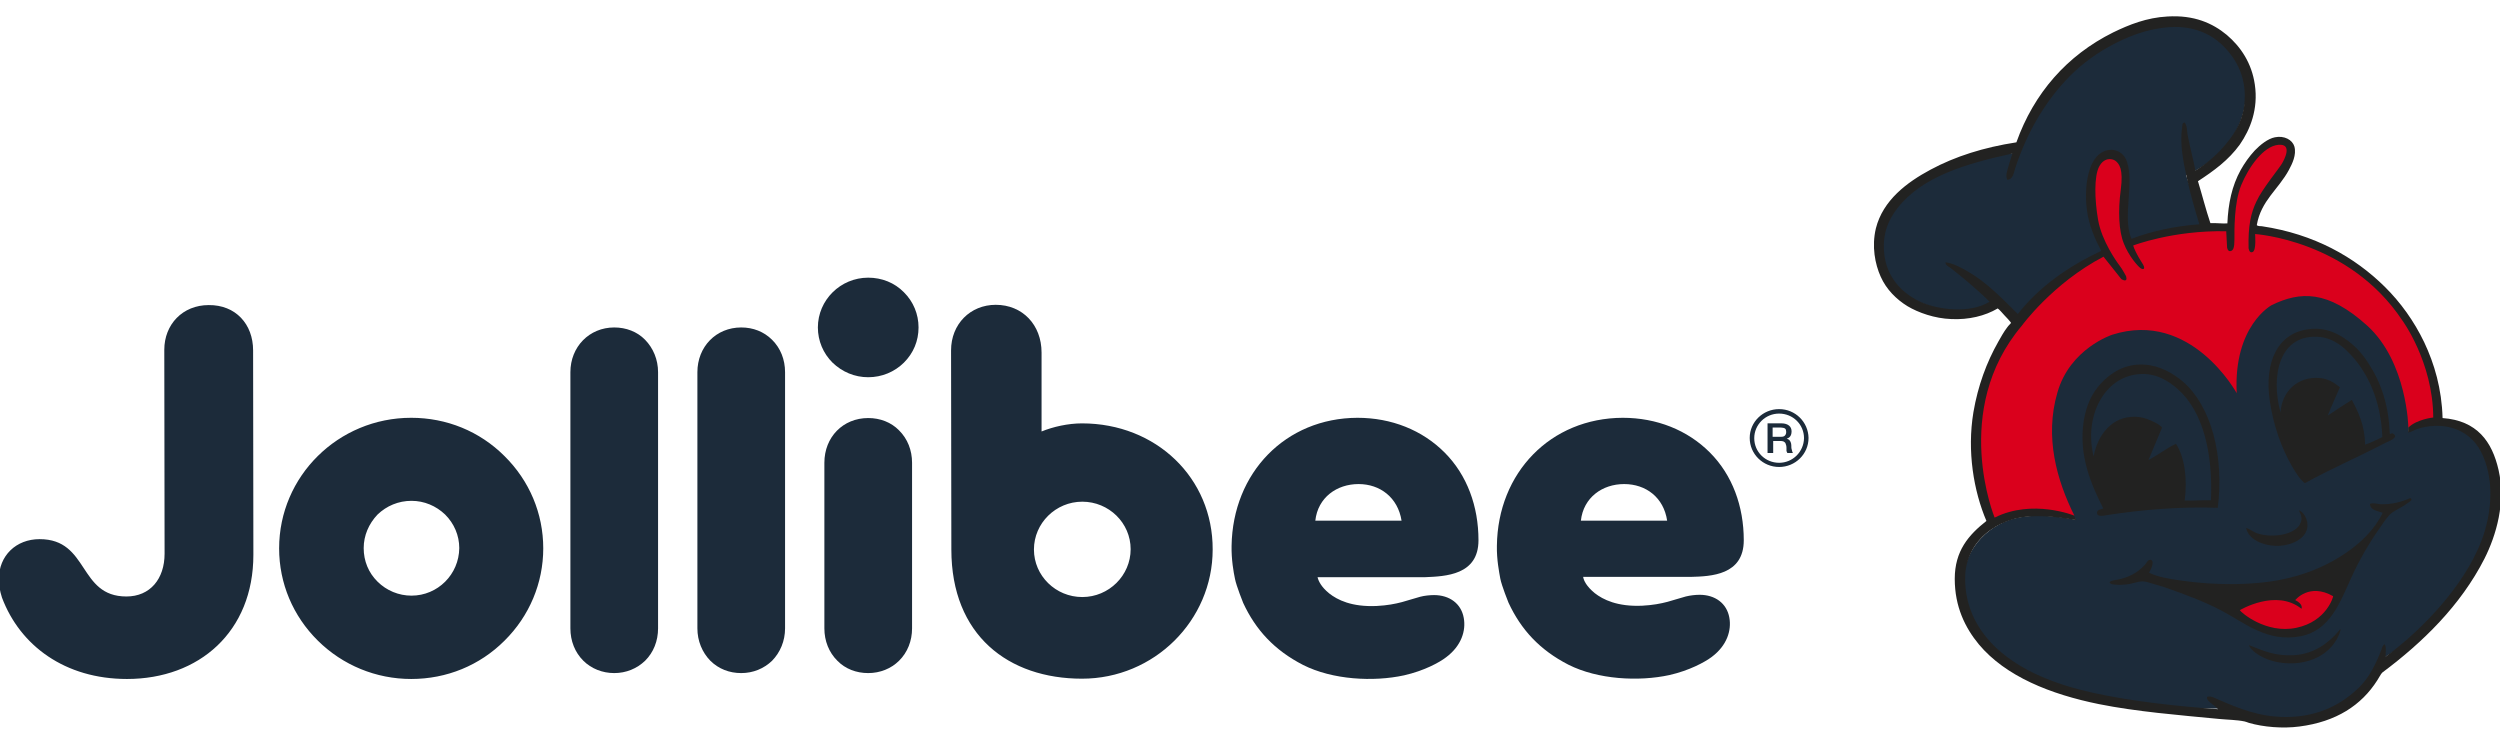
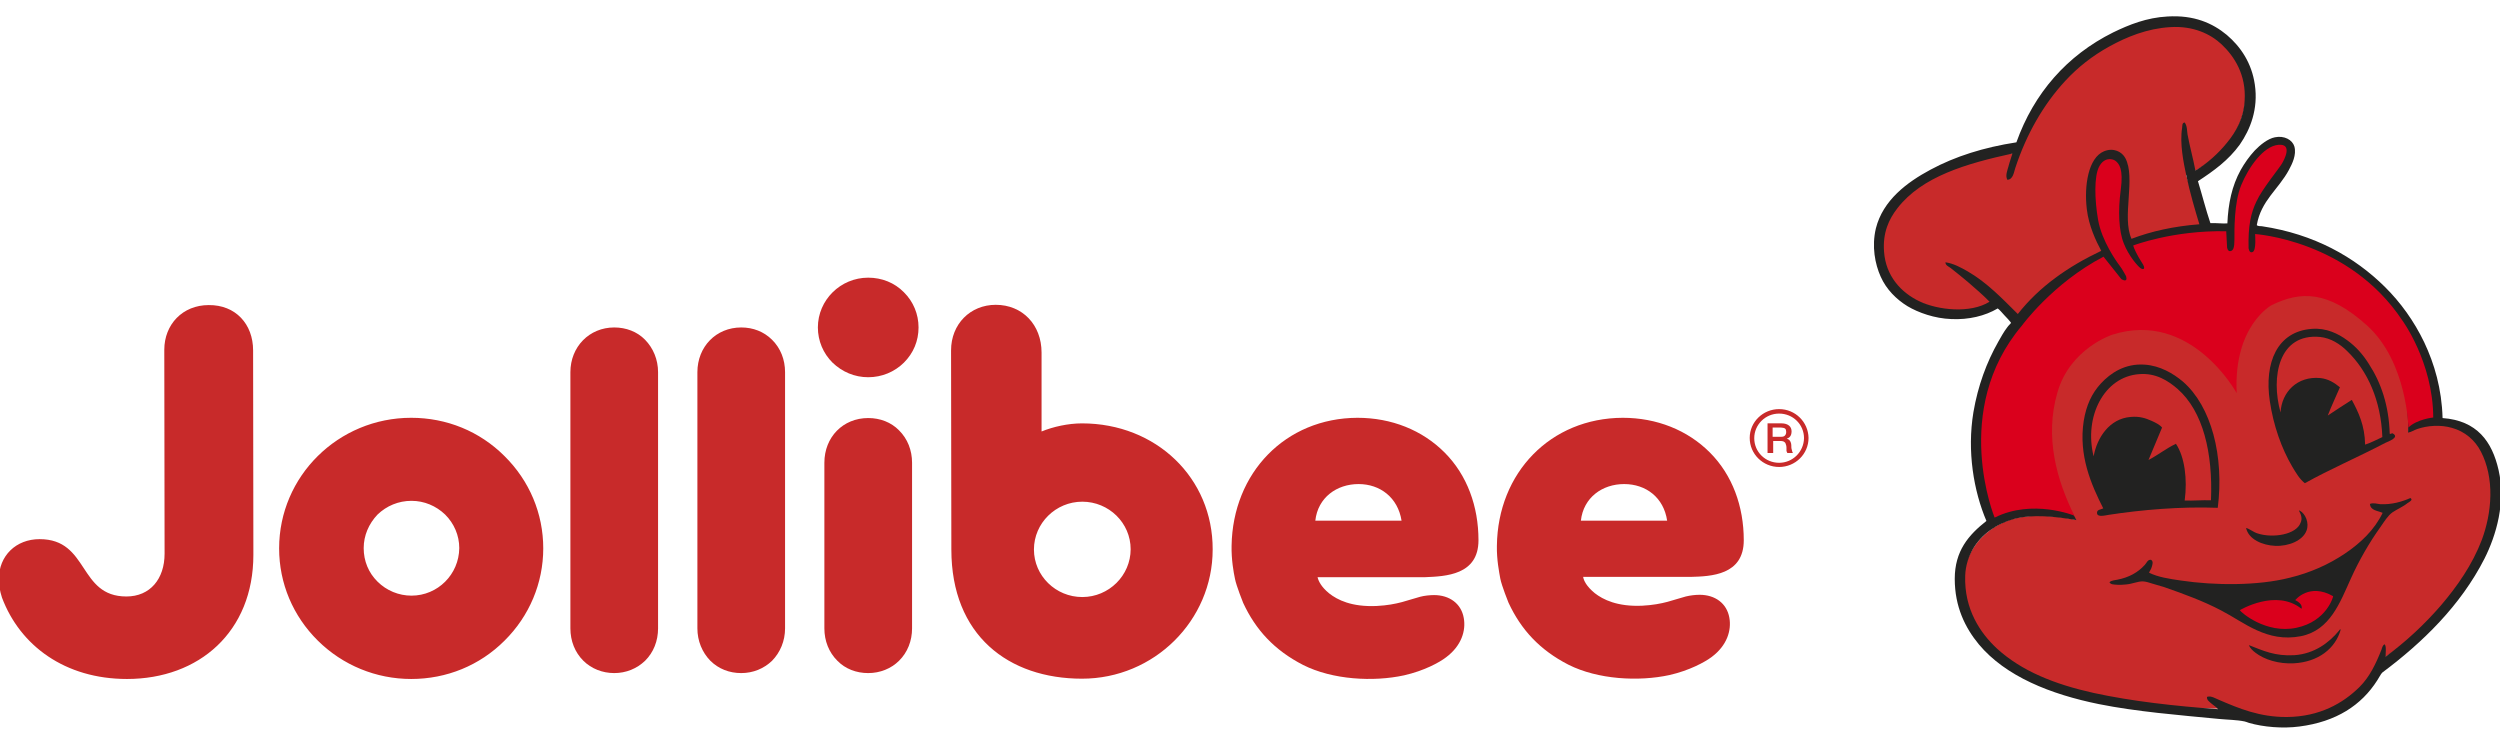
<svg xmlns="http://www.w3.org/2000/svg" width="120" height="35" viewBox="0 0 120 35" fill="none">
-   <path d="M41.674 13.328C40.344 13.328 39.258 14.402 39.258 15.717C39.258 16.362 39.516 16.966 39.964 17.409C40.425 17.852 41.023 18.107 41.674 18.107C42.326 18.107 42.937 17.852 43.385 17.409C43.846 16.952 44.09 16.362 44.09 15.717C44.09 15.086 43.846 14.482 43.385 14.026C42.937 13.57 42.326 13.328 41.674 13.328Z" fill="#1C2B3A" />
-   <path d="M29.483 15.718C28.288 15.718 27.379 16.644 27.379 17.865V30.161C27.379 30.765 27.596 31.315 28.003 31.718C28.383 32.094 28.913 32.308 29.483 32.308C30.053 32.308 30.569 32.094 30.963 31.718C31.37 31.315 31.587 30.765 31.587 30.161V17.865C31.587 17.261 31.356 16.711 30.963 16.308C30.582 15.919 30.053 15.718 29.483 15.718Z" fill="#1C2B3A" />
-   <path d="M35.579 15.718C34.37 15.718 33.475 16.644 33.475 17.865V30.161C33.475 30.765 33.705 31.315 34.099 31.718C34.493 32.107 35.008 32.308 35.579 32.308C36.149 32.308 36.665 32.094 37.058 31.718C37.452 31.315 37.683 30.765 37.683 30.161V17.865C37.683 17.261 37.466 16.711 37.058 16.308C36.665 15.919 36.149 15.718 35.579 15.718Z" fill="#1C2B3A" />
-   <path d="M41.674 20.066C40.466 20.066 39.57 20.979 39.57 22.214V30.16C39.57 30.764 39.788 31.315 40.195 31.717C40.575 32.107 41.104 32.308 41.674 32.308C42.245 32.308 42.774 32.093 43.154 31.717C43.561 31.315 43.779 30.764 43.779 30.16V22.214C43.779 21.61 43.561 21.06 43.154 20.657C42.774 20.268 42.245 20.066 41.674 20.066Z" fill="#1C2B3A" />
-   <path d="M19.737 20.054C16.235 20.054 13.398 22.859 13.398 26.322C13.398 28 14.063 29.57 15.258 30.752C16.452 31.933 18.054 32.591 19.737 32.591C21.434 32.591 23.022 31.946 24.217 30.752C25.411 29.57 26.076 27.987 26.076 26.322C26.076 24.644 25.411 23.074 24.217 21.893C23.022 20.698 21.434 20.054 19.737 20.054ZM19.751 28.591C19.14 28.591 18.556 28.349 18.122 27.919C17.687 27.49 17.457 26.926 17.457 26.309C17.457 25.705 17.701 25.141 18.122 24.698C18.556 24.282 19.126 24.04 19.751 24.04C20.362 24.04 20.932 24.282 21.366 24.698C21.8 25.128 22.045 25.705 22.045 26.309C22.031 27.57 21.013 28.591 19.751 28.591ZM51.936 20.322C51.271 20.322 50.552 20.483 49.995 20.711V16.926C49.995 15.584 49.072 14.631 47.796 14.631C46.574 14.631 45.651 15.557 45.651 16.819L45.665 26.376C45.665 30.497 48.407 32.577 51.936 32.577C55.398 32.577 58.208 29.785 58.208 26.376C58.221 22.94 55.493 20.322 51.936 20.322ZM51.95 28.658C50.674 28.658 49.629 27.638 49.629 26.376C49.629 25.114 50.674 24.081 51.95 24.081C53.226 24.081 54.271 25.101 54.271 26.362C54.271 27.624 53.226 28.658 51.95 28.658ZM12.149 16.819C12.149 16.819 12.162 26.617 12.162 26.631C12.162 30.322 9.556 32.591 6.095 32.591C3.122 32.591 0.963 30.993 0.095 28.685C-0.014 28.349 -0.055 28.067 -0.055 27.799C-0.055 26.671 0.773 25.879 1.9 25.879C4.289 25.879 3.746 28.631 6.067 28.631C7.208 28.631 7.9 27.785 7.9 26.577L7.886 16.792C7.886 15.57 8.769 14.644 10.018 14.644C11.307 14.631 12.149 15.557 12.149 16.819Z" fill="#1C2B3A" />
-   <path d="M70.967 25.933C70.967 24.309 70.424 22.805 69.338 21.718C68.266 20.644 66.786 20.054 65.157 20.054C61.709 20.067 59.171 22.685 59.116 26.201C59.103 26.859 59.211 27.463 59.279 27.785C59.347 28.134 59.673 28.94 59.673 28.94C60.27 30.228 61.166 31.208 62.551 31.919C63.962 32.631 65.917 32.738 67.397 32.416C68.347 32.201 69.094 31.799 69.42 31.544C70.153 30.993 70.37 30.268 70.261 29.664C70.139 28.966 69.569 28.564 68.836 28.564C68.632 28.564 68.374 28.591 68.171 28.644C67.601 28.792 67.098 29.034 66.08 29.087C64.872 29.141 64.193 28.792 63.8 28.483C63.406 28.161 63.284 27.879 63.243 27.705H68.401C69.379 27.664 70.967 27.611 70.967 25.933ZM65.211 23.235C66.243 23.235 67.098 23.879 67.275 24.993H63.135C63.257 23.879 64.166 23.235 65.211 23.235Z" fill="#1C2B3A" />
-   <path d="M83.701 25.933C83.701 24.309 83.158 22.805 82.072 21.718C81 20.644 79.52 20.054 77.891 20.054C74.43 20.067 71.891 22.685 71.851 26.201C71.837 26.859 71.959 27.463 72.014 27.772C72.081 28.121 72.407 28.926 72.407 28.926C73.004 30.215 73.9 31.195 75.285 31.906C76.697 32.617 78.652 32.725 80.131 32.403C81.081 32.188 81.828 31.785 82.167 31.53C82.9 30.98 83.118 30.255 83.009 29.651C82.887 28.953 82.317 28.55 81.584 28.55C81.38 28.55 81.136 28.577 80.918 28.631C80.348 28.779 79.846 29.02 78.828 29.074C77.633 29.128 76.941 28.779 76.547 28.47C76.154 28.148 76.018 27.866 75.991 27.691H81.149C82.127 27.665 83.701 27.611 83.701 25.933ZM77.959 23.235C79.004 23.235 79.86 23.879 80.023 24.993H75.882C76.004 23.879 76.914 23.235 77.959 23.235Z" fill="#1C2B3A" />
-   <path d="M85.398 19.637C84.624 19.637 83.986 20.254 83.986 21.019C83.986 21.798 84.624 22.415 85.398 22.415C86.172 22.415 86.81 21.798 86.81 21.019C86.796 20.254 86.172 19.637 85.398 19.637ZM85.398 22.214C84.733 22.214 84.204 21.69 84.204 21.033C84.204 20.388 84.733 19.852 85.398 19.852C86.063 19.852 86.593 20.375 86.593 21.033C86.579 21.69 86.05 22.214 85.398 22.214Z" fill="#1C2B3A" />
-   <path d="M84.842 20.321H85.52C85.67 20.321 85.792 20.362 85.874 20.429C85.955 20.496 85.996 20.59 85.996 20.71C85.996 20.778 85.982 20.831 85.969 20.872C85.955 20.912 85.928 20.952 85.901 20.979C85.874 21.006 85.846 21.019 85.819 21.033C85.792 21.046 85.778 21.046 85.765 21.059C85.778 21.059 85.806 21.073 85.833 21.086C85.86 21.1 85.887 21.113 85.901 21.14C85.928 21.167 85.941 21.194 85.955 21.234C85.969 21.274 85.982 21.315 85.982 21.368C85.982 21.449 85.982 21.529 86.009 21.596C86.023 21.664 86.036 21.717 86.064 21.744H85.792C85.778 21.717 85.765 21.677 85.751 21.65C85.751 21.61 85.751 21.583 85.751 21.543C85.751 21.476 85.751 21.422 85.738 21.382C85.724 21.341 85.711 21.301 85.697 21.261C85.67 21.234 85.643 21.207 85.616 21.194C85.575 21.18 85.534 21.167 85.48 21.167H85.113V21.744H84.842V20.321ZM85.086 20.966H85.493C85.575 20.966 85.629 20.952 85.67 20.912C85.711 20.872 85.738 20.818 85.738 20.737C85.738 20.697 85.724 20.657 85.724 20.63C85.711 20.603 85.697 20.576 85.67 20.563C85.643 20.549 85.616 20.536 85.588 20.536C85.561 20.536 85.534 20.523 85.493 20.523H85.086V20.966Z" fill="#1C2B3A" />
-   <path fill-rule="evenodd" clip-rule="evenodd" d="M99.651 24.952C99.651 24.952 97.954 24.549 96.651 24.898C95.347 25.247 94.085 26.509 94.248 28.268C94.424 30.04 96.026 33.946 106.451 34.013C106.451 34.013 109.737 35.274 111.868 34.187C113.999 33.1 114.515 31.516 114.515 31.516C114.515 31.516 118.845 29.006 119.823 24.335C119.823 24.335 119.877 18.711 115.587 20.724C115.587 20.724 116.252 14.08 110.035 14.026L105.827 11.127L104.931 8.402C104.931 8.402 108.121 7.248 107.782 3.838C107.442 0.415 102.854 0.697 101.022 2.214C101.022 2.214 98.999 2.657 96.596 7.355C96.596 7.355 91.777 7.596 90.393 10.899C89.008 14.2 93.976 15.664 95.877 14.684L97.071 15.409C97.071 15.409 97.451 22.603 99.651 24.952Z" fill="#1C2B3A" />
+   <path d="M41.674 13.328C40.344 13.328 39.258 14.402 39.258 15.717C39.258 16.362 39.516 16.966 39.964 17.409C40.425 17.852 41.023 18.107 41.674 18.107C42.326 18.107 42.937 17.852 43.385 17.409C43.846 16.952 44.09 16.362 44.09 15.717C44.09 15.086 43.846 14.482 43.385 14.026C42.937 13.57 42.326 13.328 41.674 13.328Z" fill="#C82A2A" />
+   <path d="M29.483 15.718C28.288 15.718 27.379 16.644 27.379 17.865V30.161C27.379 30.765 27.596 31.315 28.003 31.718C28.383 32.094 28.913 32.308 29.483 32.308C30.053 32.308 30.569 32.094 30.963 31.718C31.37 31.315 31.587 30.765 31.587 30.161V17.865C31.587 17.261 31.356 16.711 30.963 16.308C30.582 15.919 30.053 15.718 29.483 15.718Z" fill="#C82A2A" />
+   <path d="M35.579 15.718C34.37 15.718 33.475 16.644 33.475 17.865V30.161C33.475 30.765 33.705 31.315 34.099 31.718C34.493 32.107 35.008 32.308 35.579 32.308C36.149 32.308 36.665 32.094 37.058 31.718C37.452 31.315 37.683 30.765 37.683 30.161V17.865C37.683 17.261 37.466 16.711 37.058 16.308C36.665 15.919 36.149 15.718 35.579 15.718Z" fill="#C82A2A" />
+   <path d="M41.674 20.066C40.466 20.066 39.57 20.979 39.57 22.214V30.16C39.57 30.764 39.788 31.315 40.195 31.717C40.575 32.107 41.104 32.308 41.674 32.308C42.245 32.308 42.774 32.093 43.154 31.717C43.561 31.315 43.779 30.764 43.779 30.16V22.214C43.779 21.61 43.561 21.06 43.154 20.657C42.774 20.268 42.245 20.066 41.674 20.066Z" fill="#C82A2A" />
+   <path d="M19.737 20.054C16.235 20.054 13.398 22.859 13.398 26.322C13.398 28 14.063 29.57 15.258 30.752C16.452 31.933 18.054 32.591 19.737 32.591C21.434 32.591 23.022 31.946 24.217 30.752C25.411 29.57 26.076 27.987 26.076 26.322C26.076 24.644 25.411 23.074 24.217 21.893C23.022 20.698 21.434 20.054 19.737 20.054ZM19.751 28.591C19.14 28.591 18.556 28.349 18.122 27.919C17.687 27.49 17.457 26.926 17.457 26.309C17.457 25.705 17.701 25.141 18.122 24.698C18.556 24.282 19.126 24.04 19.751 24.04C20.362 24.04 20.932 24.282 21.366 24.698C21.8 25.128 22.045 25.705 22.045 26.309C22.031 27.57 21.013 28.591 19.751 28.591ZM51.936 20.322C51.271 20.322 50.552 20.483 49.995 20.711V16.926C49.995 15.584 49.072 14.631 47.796 14.631C46.574 14.631 45.651 15.557 45.651 16.819L45.665 26.376C45.665 30.497 48.407 32.577 51.936 32.577C55.398 32.577 58.208 29.785 58.208 26.376C58.221 22.94 55.493 20.322 51.936 20.322ZM51.95 28.658C50.674 28.658 49.629 27.638 49.629 26.376C49.629 25.114 50.674 24.081 51.95 24.081C53.226 24.081 54.271 25.101 54.271 26.362C54.271 27.624 53.226 28.658 51.95 28.658ZM12.149 16.819C12.149 16.819 12.162 26.617 12.162 26.631C12.162 30.322 9.556 32.591 6.095 32.591C3.122 32.591 0.963 30.993 0.095 28.685C-0.014 28.349 -0.055 28.067 -0.055 27.799C-0.055 26.671 0.773 25.879 1.9 25.879C4.289 25.879 3.746 28.631 6.067 28.631C7.208 28.631 7.9 27.785 7.9 26.577L7.886 16.792C7.886 15.57 8.769 14.644 10.018 14.644C11.307 14.631 12.149 15.557 12.149 16.819Z" fill="#C82A2A" />
+   <path d="M70.967 25.933C70.967 24.309 70.424 22.805 69.338 21.718C68.266 20.644 66.786 20.054 65.157 20.054C61.709 20.067 59.171 22.685 59.116 26.201C59.103 26.859 59.211 27.463 59.279 27.785C59.347 28.134 59.673 28.94 59.673 28.94C60.27 30.228 61.166 31.208 62.551 31.919C63.962 32.631 65.917 32.738 67.397 32.416C68.347 32.201 69.094 31.799 69.42 31.544C70.153 30.993 70.37 30.268 70.261 29.664C70.139 28.966 69.569 28.564 68.836 28.564C68.632 28.564 68.374 28.591 68.171 28.644C67.601 28.792 67.098 29.034 66.08 29.087C64.872 29.141 64.193 28.792 63.8 28.483C63.406 28.161 63.284 27.879 63.243 27.705H68.401C69.379 27.664 70.967 27.611 70.967 25.933ZM65.211 23.235C66.243 23.235 67.098 23.879 67.275 24.993H63.135C63.257 23.879 64.166 23.235 65.211 23.235Z" fill="#C82A2A" />
+   <path d="M83.701 25.933C83.701 24.309 83.158 22.805 82.072 21.718C81 20.644 79.52 20.054 77.891 20.054C74.43 20.067 71.891 22.685 71.851 26.201C71.837 26.859 71.959 27.463 72.014 27.772C72.081 28.121 72.407 28.926 72.407 28.926C73.004 30.215 73.9 31.195 75.285 31.906C76.697 32.617 78.652 32.725 80.131 32.403C81.081 32.188 81.828 31.785 82.167 31.53C82.9 30.98 83.118 30.255 83.009 29.651C82.887 28.953 82.317 28.55 81.584 28.55C81.38 28.55 81.136 28.577 80.918 28.631C80.348 28.779 79.846 29.02 78.828 29.074C77.633 29.128 76.941 28.779 76.547 28.47C76.154 28.148 76.018 27.866 75.991 27.691H81.149C82.127 27.665 83.701 27.611 83.701 25.933ZM77.959 23.235C79.004 23.235 79.86 23.879 80.023 24.993H75.882C76.004 23.879 76.914 23.235 77.959 23.235Z" fill="#C82A2A" />
+   <path d="M85.398 19.637C84.624 19.637 83.986 20.254 83.986 21.019C83.986 21.798 84.624 22.415 85.398 22.415C86.172 22.415 86.81 21.798 86.81 21.019C86.796 20.254 86.172 19.637 85.398 19.637ZM85.398 22.214C84.733 22.214 84.204 21.69 84.204 21.033C84.204 20.388 84.733 19.852 85.398 19.852C86.063 19.852 86.593 20.375 86.593 21.033C86.579 21.69 86.05 22.214 85.398 22.214Z" fill="#C82A2A" />
+   <path d="M84.842 20.321H85.52C85.67 20.321 85.792 20.362 85.874 20.429C85.955 20.496 85.996 20.59 85.996 20.71C85.996 20.778 85.982 20.831 85.969 20.872C85.955 20.912 85.928 20.952 85.901 20.979C85.874 21.006 85.846 21.019 85.819 21.033C85.792 21.046 85.778 21.046 85.765 21.059C85.778 21.059 85.806 21.073 85.833 21.086C85.86 21.1 85.887 21.113 85.901 21.14C85.928 21.167 85.941 21.194 85.955 21.234C85.969 21.274 85.982 21.315 85.982 21.368C85.982 21.449 85.982 21.529 86.009 21.596C86.023 21.664 86.036 21.717 86.064 21.744H85.792C85.778 21.717 85.765 21.677 85.751 21.65C85.751 21.61 85.751 21.583 85.751 21.543C85.751 21.476 85.751 21.422 85.738 21.382C85.724 21.341 85.711 21.301 85.697 21.261C85.67 21.234 85.643 21.207 85.616 21.194C85.575 21.18 85.534 21.167 85.48 21.167H85.113V21.744H84.842V20.321ZM85.086 20.966H85.493C85.575 20.966 85.629 20.952 85.67 20.912C85.711 20.872 85.738 20.818 85.738 20.737C85.738 20.697 85.724 20.657 85.724 20.63C85.711 20.603 85.697 20.576 85.67 20.563C85.643 20.549 85.616 20.536 85.588 20.536C85.561 20.536 85.534 20.523 85.493 20.523H85.086V20.966Z" fill="#C82A2A" />
+   <path fill-rule="evenodd" clip-rule="evenodd" d="M99.651 24.952C99.651 24.952 97.954 24.549 96.651 24.898C95.347 25.247 94.085 26.509 94.248 28.268C94.424 30.04 96.026 33.946 106.451 34.013C106.451 34.013 109.737 35.274 111.868 34.187C113.999 33.1 114.515 31.516 114.515 31.516C114.515 31.516 118.845 29.006 119.823 24.335C119.823 24.335 119.877 18.711 115.587 20.724C115.587 20.724 116.252 14.08 110.035 14.026L105.827 11.127L104.931 8.402C104.931 8.402 108.121 7.248 107.782 3.838C107.442 0.415 102.854 0.697 101.022 2.214C101.022 2.214 98.999 2.657 96.596 7.355C96.596 7.355 91.777 7.596 90.393 10.899C89.008 14.2 93.976 15.664 95.877 14.684L97.071 15.409C97.071 15.409 97.451 22.603 99.651 24.952Z" fill="#C82A2A" />
  <path fill-rule="evenodd" clip-rule="evenodd" d="M105.502 8.698C105.706 9.369 105.882 10.067 106.099 10.711C106.384 10.698 106.629 10.738 106.914 10.724C106.955 9.771 107.131 8.926 107.552 8.161C107.742 7.825 107.959 7.516 108.231 7.221C108.489 6.953 108.855 6.657 109.194 6.59C109.642 6.496 110.036 6.711 110.131 7.033C110.24 7.436 110.023 7.865 109.873 8.147C109.371 9.087 108.529 9.624 108.326 10.805C108.394 10.872 108.489 10.845 108.57 10.859C111.081 11.235 113.023 12.335 114.475 13.771C115.222 14.51 115.873 15.409 116.362 16.429C116.851 17.463 117.204 18.657 117.244 20.067C118.9 20.188 119.62 21.194 119.932 22.563C120.285 24.093 119.823 25.691 119.253 26.818C118.113 29.06 116.28 30.845 114.353 32.281C114.285 32.335 114.176 32.563 114.108 32.657C113.348 33.852 112.14 34.644 110.375 34.872C109.575 34.979 108.638 34.899 107.946 34.697C107.864 34.671 107.81 34.644 107.742 34.63C107.362 34.55 106.927 34.55 106.52 34.51C104.565 34.322 102.556 34.161 100.751 33.798C98.43 33.328 96.271 32.469 94.982 30.926C94.33 30.134 93.828 29.127 93.828 27.785C93.828 26.442 94.493 25.677 95.348 25.006C94.737 23.57 94.412 21.664 94.724 19.785C94.941 18.51 95.362 17.382 95.918 16.402C96.041 16.188 96.176 15.932 96.353 15.704C96.407 15.624 96.529 15.516 96.529 15.503C96.529 15.463 96.258 15.181 96.217 15.14C96.081 14.993 95.986 14.872 95.891 14.805C95.28 15.167 94.493 15.355 93.665 15.315C92.864 15.288 92.077 15.006 91.561 14.698C91.032 14.375 90.543 13.892 90.271 13.275C90 12.671 89.837 11.825 90.041 10.966C90.38 9.61 91.534 8.751 92.66 8.147C93.855 7.503 95.226 7.073 96.787 6.832C97.629 4.469 99.217 2.657 101.43 1.557C102.204 1.181 103.045 0.845 104.036 0.792C105.312 0.711 106.208 1.114 106.887 1.677C107.565 2.255 108.081 3.033 108.231 4.053C108.407 5.234 108.013 6.214 107.511 6.939C106.968 7.691 106.262 8.201 105.502 8.698ZM106.9 6.845C107.335 6.322 107.701 5.651 107.742 4.832C107.823 3.597 107.253 2.711 106.642 2.134C106.099 1.624 105.271 1.234 104.172 1.302C103.059 1.369 102.081 1.771 101.253 2.228C100.425 2.684 99.733 3.234 99.136 3.879C98.077 5.02 97.262 6.456 96.733 8.067C96.665 8.281 96.624 8.617 96.353 8.63C96.244 8.429 96.353 8.187 96.407 7.986C96.461 7.771 96.543 7.557 96.597 7.369C94.385 7.852 92.253 8.469 91.072 10C90.665 10.523 90.366 11.167 90.434 12.08C90.516 13.235 91.235 14.04 92.145 14.469C93.027 14.886 94.575 15.06 95.498 14.483C95.172 14.147 94.805 13.838 94.452 13.53C94.181 13.302 93.896 13.073 93.624 12.859C93.529 12.791 93.38 12.738 93.38 12.59C93.774 12.644 94.127 12.845 94.439 13.02C95.389 13.57 96.109 14.335 96.855 15.073C97.887 13.758 99.271 12.791 100.86 12.04C100.602 11.557 100.262 10.845 100.167 10.04C100.032 8.926 100.235 7.57 100.995 7.261C101.457 7.073 101.851 7.288 102.013 7.583C102.529 8.536 101.837 10.416 102.312 11.463C103.262 11.1 104.348 10.859 105.57 10.765C105.353 10.053 105.122 9.261 104.946 8.443C104.81 7.798 104.62 6.899 104.742 6.134C104.756 6.053 104.728 5.892 104.864 5.879C104.986 6.04 104.973 6.255 105 6.443C105.108 7.033 105.271 7.61 105.38 8.187C105.95 7.838 106.466 7.382 106.9 6.845ZM104.389 16.107C103.724 15.798 102.869 15.637 102.041 15.771C101.253 15.892 100.642 16.214 100.099 16.63C99.027 17.463 98.43 18.738 98.362 20.469C98.335 21.355 98.511 22.281 98.728 22.993C98.837 23.355 98.946 23.691 99.095 24.013C99.244 24.349 99.529 24.644 99.665 24.966C98.647 24.791 97.561 24.671 96.665 24.912C95.81 25.154 95.118 25.651 94.71 26.335C94.493 26.711 94.344 27.154 94.33 27.637C94.276 29.235 95.05 30.389 95.864 31.14C97.045 32.214 98.62 32.845 100.493 33.261C102.339 33.664 104.403 33.892 106.466 34.04C106.412 33.959 106.276 33.879 106.167 33.785C106.059 33.691 105.909 33.597 105.937 33.449C106.14 33.382 106.344 33.53 106.52 33.597C107.457 34 108.475 34.429 109.778 34.416C111.339 34.402 112.466 33.758 113.253 32.979C113.742 32.496 114.041 31.865 114.312 31.181C114.339 31.1 114.366 30.966 114.461 30.926C114.57 31.033 114.489 31.409 114.516 31.543C114.516 31.53 114.529 31.53 114.529 31.503C115.48 30.805 116.375 29.973 117.176 29.047C117.95 28.134 118.67 27.114 119.131 25.906C119.362 25.275 119.525 24.55 119.538 23.785C119.552 23.006 119.389 22.268 119.09 21.691C118.805 21.127 118.317 20.711 117.692 20.537C117.136 20.375 116.511 20.429 116.036 20.59C115.873 20.644 115.751 20.738 115.588 20.765C115.656 18 114.584 16.107 112.955 14.899C112.412 14.496 111.611 14.147 110.728 14.147C109.724 14.147 108.882 14.537 108.353 15.154" fill="#222221" />
  <path fill-rule="evenodd" clip-rule="evenodd" d="M114.706 20.805C114.706 20.872 114.801 20.778 114.855 20.805C115.181 20.993 114.692 21.168 114.488 21.261C113.239 21.919 111.801 22.537 110.633 23.194C110.375 22.993 110.199 22.684 110.022 22.389C109.52 21.53 109.126 20.443 108.95 19.248C108.678 17.409 109.303 15.906 110.972 15.785C111.651 15.731 112.235 16.013 112.669 16.335C113.077 16.631 113.416 17.006 113.701 17.463C114.298 18.375 114.665 19.476 114.706 20.805ZM111.733 19.946C112.113 19.691 112.506 19.436 112.887 19.194C113.212 19.798 113.511 20.429 113.525 21.342C113.823 21.248 114.081 21.1 114.353 20.98C114.285 19.221 113.647 17.798 112.656 16.845C112.33 16.523 111.882 16.228 111.366 16.174C109.371 15.986 108.991 18.094 109.466 19.798C109.52 18.819 110.267 18.04 111.38 18.147C111.76 18.188 112.058 18.375 112.316 18.59C112.126 19.033 111.896 19.517 111.733 19.946Z" fill="#222221" />
  <path fill-rule="evenodd" clip-rule="evenodd" d="M106.453 24.375C104.675 24.308 102.802 24.469 101.227 24.711C101.051 24.737 100.67 24.845 100.657 24.63C100.643 24.456 100.82 24.469 100.956 24.402C100.385 23.274 99.761 21.865 100.019 20.201C100.141 19.462 100.399 18.885 100.847 18.402C101.308 17.905 102.001 17.435 102.951 17.503C103.684 17.556 104.308 17.919 104.784 18.321C106.141 19.503 106.765 21.878 106.453 24.375ZM104.526 18.67C104.078 18.281 103.48 17.892 102.679 17.959C100.996 18.08 100.019 19.999 100.494 21.905C100.657 21.006 101.254 20.093 102.272 20.013C102.707 19.972 103.005 20.08 103.277 20.201C103.453 20.281 103.657 20.375 103.779 20.523C103.562 21.046 103.345 21.556 103.127 22.08C103.589 21.838 103.969 21.529 104.444 21.301C104.865 21.932 105.001 22.992 104.865 24.026C105.299 24.039 105.679 23.999 106.127 24.013C106.222 21.731 105.747 19.744 104.526 18.67Z" fill="#222221" />
  <path fill-rule="evenodd" clip-rule="evenodd" d="M110.349 24.51H110.39C110.661 24.657 110.851 25.1 110.716 25.463C110.539 25.946 109.86 26.228 109.209 26.201C108.598 26.174 107.933 25.892 107.811 25.342C107.987 25.382 108.15 25.543 108.381 25.61C109.1 25.839 110.227 25.664 110.43 25.087C110.525 24.886 110.444 24.684 110.349 24.51Z" fill="#222221" />
  <path fill-rule="evenodd" clip-rule="evenodd" d="M112.357 30.214C112.099 31.14 111.271 31.771 110.117 31.838C109.371 31.878 108.692 31.663 108.258 31.328C108.135 31.234 108 31.113 107.945 30.965C108.638 31.234 109.194 31.503 110.131 31.449C111.095 31.382 111.801 30.845 112.276 30.268C112.289 30.254 112.303 30.214 112.33 30.214H112.357Z" fill="#222221" />
  <path fill-rule="evenodd" clip-rule="evenodd" d="M112.331 27.65C112.331 27.65 111.992 29.583 111.408 29.932C110.838 30.268 109.277 30.818 107.295 29.409C107.295 29.409 107.499 28.442 112.331 27.65Z" fill="#DA001C" />
  <path fill-rule="evenodd" clip-rule="evenodd" d="M115.711 23.919C115.711 23.906 115.711 23.892 115.697 23.906C115.304 24.08 114.801 24.228 114.258 24.201C114.096 24.188 113.933 24.121 113.756 24.188C113.783 24.51 114.123 24.51 114.367 24.617C113.973 25.436 113.308 26.067 112.548 26.577C111.788 27.087 110.905 27.49 109.901 27.732C108.381 28.121 106.304 28.107 104.688 27.866C104.132 27.785 103.589 27.705 103.154 27.49C103.182 27.409 103.263 27.315 103.29 27.195C103.317 27.101 103.372 26.939 103.249 26.872C103.086 26.846 103.032 27.034 102.951 27.114C102.625 27.476 102.191 27.718 101.634 27.825C101.512 27.852 101.363 27.852 101.254 27.946C101.308 28.067 101.485 28.054 101.593 28.067C101.743 28.08 101.919 28.067 102.055 28.054C102.353 28.027 102.611 27.906 102.842 27.906C102.991 27.906 103.182 27.973 103.358 28.027C103.534 28.08 103.711 28.134 103.86 28.174C104.865 28.523 105.774 28.859 106.616 29.302C107.715 29.866 108.801 30.859 110.444 30.537C111.842 30.255 112.317 28.926 112.847 27.758C113.227 26.913 113.729 26.04 114.258 25.302C114.435 25.047 114.625 24.738 114.842 24.59C115.059 24.443 115.372 24.309 115.562 24.148C115.657 24.094 115.833 23.986 115.711 23.919ZM110.227 30.134C108.761 30.443 107.553 29.383 107.512 29.288C107.512 29.288 109.249 28.241 110.471 29.221C110.471 29.221 110.58 29.007 110.172 28.805C110.172 28.805 110.838 27.96 111.991 28.617C112.005 28.617 111.693 29.825 110.227 30.134Z" fill="#222221" />
  <path fill-rule="evenodd" clip-rule="evenodd" d="M99.57 24.751C99.57 24.751 97.561 23.932 95.742 24.845C95.742 24.845 93.624 19.691 97.045 15.637C97.045 15.637 98.525 13.597 100.968 12.321L101.823 13.395C101.823 13.395 102.149 13.61 102.054 13.261C102.054 13.261 101.878 12.925 101.742 12.751C101.606 12.576 100.887 11.57 100.71 10.563C100.534 9.556 100.52 8.469 100.751 8.013C100.982 7.556 101.362 7.596 101.538 7.717C101.715 7.852 101.932 8.107 101.796 9.113C101.66 10.12 101.701 11.1 101.945 11.691C102.176 12.281 102.611 12.778 102.746 12.872C102.882 12.966 103.031 12.925 102.801 12.59C102.583 12.254 102.421 11.905 102.393 11.784C102.393 11.784 104.307 11.046 106.859 11.1L106.9 11.878C106.9 11.878 106.927 12.08 107.063 12.053C107.199 12.026 107.253 11.892 107.253 11.489C107.253 11.086 107.226 9.744 107.579 8.885C107.932 8.026 108.638 7.019 109.357 6.952C110.077 6.885 109.629 7.69 109.534 7.852C109.452 8.013 108.57 9.086 108.312 9.664C108.04 10.227 107.905 10.845 107.932 11.905C107.932 11.905 107.959 12.187 108.135 12.093C108.312 11.999 108.244 11.234 108.244 11.234C108.244 11.234 112.737 11.516 115.303 15.368C115.303 15.368 116.783 17.368 116.796 20.04C116.796 20.04 116.009 20.12 115.602 20.523C115.602 20.523 115.547 17.382 113.633 15.637C111.719 13.905 110.402 13.986 109.045 14.643C109.045 14.643 107.199 15.623 107.362 18.872C107.362 18.872 105.176 14.858 101.389 16.066C101.389 16.066 99.353 16.724 98.755 18.845C98.131 20.979 98.728 23.06 99.57 24.751Z" fill="#DA001C" />
</svg>
